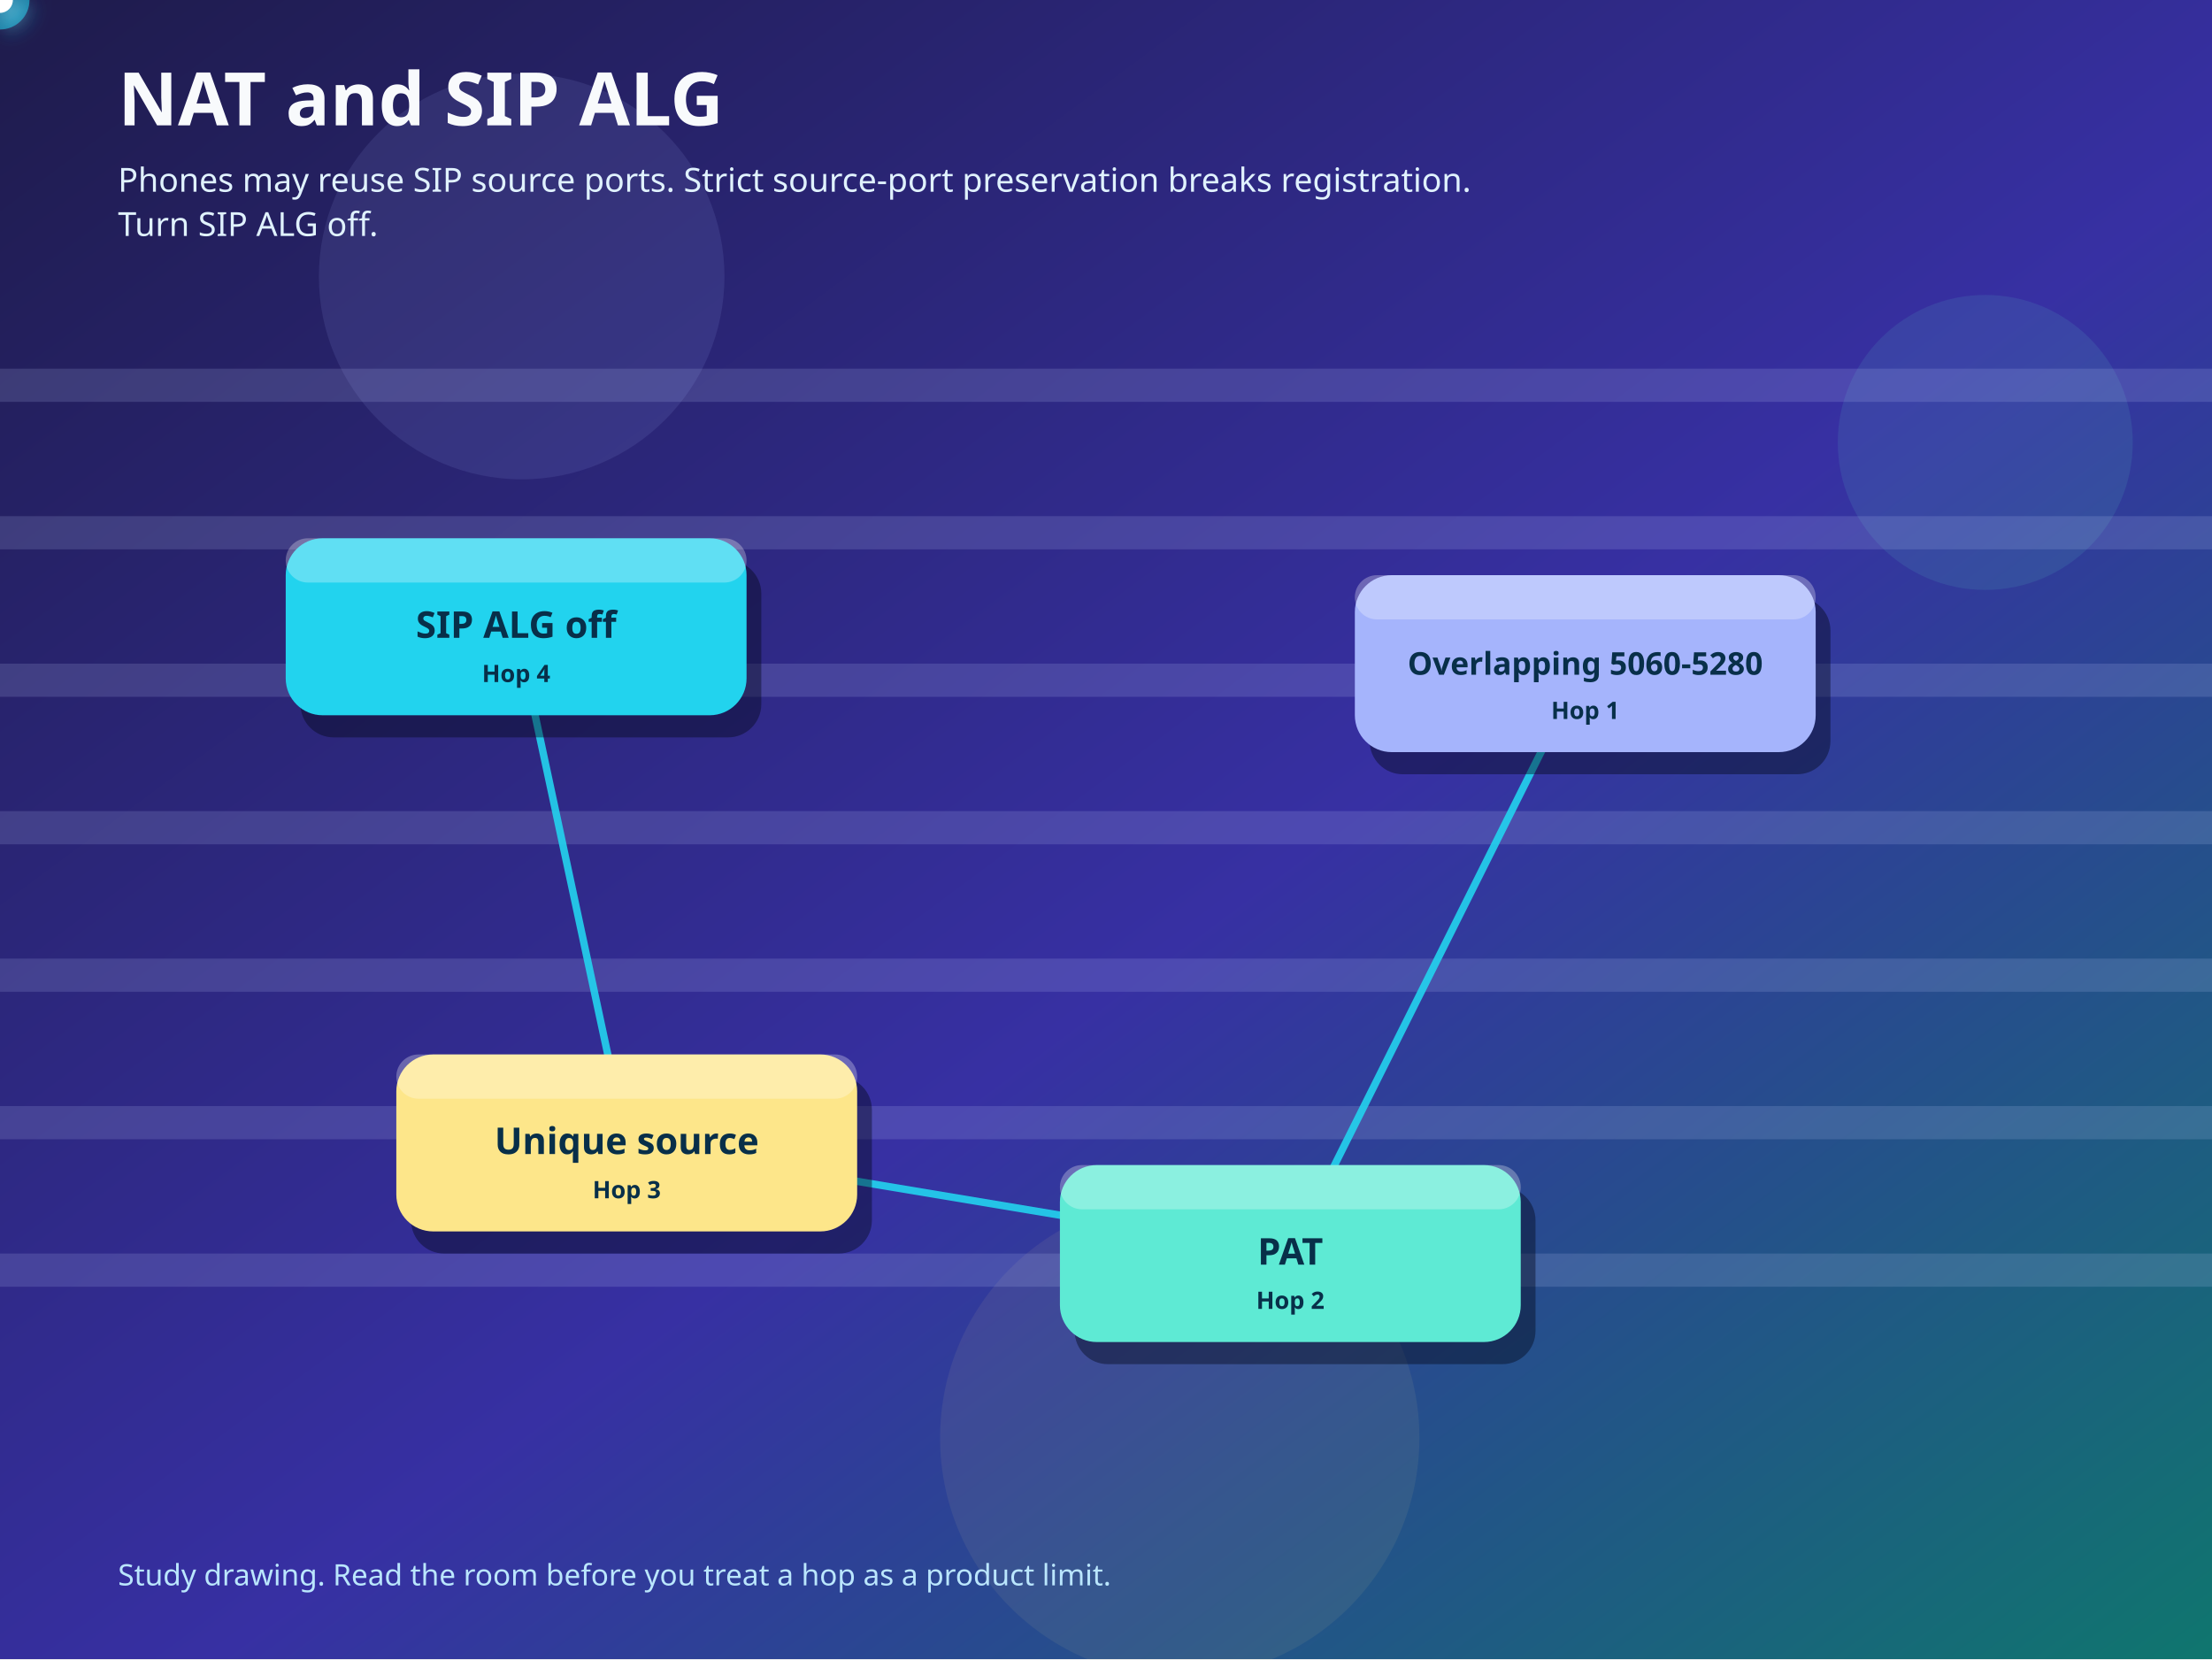
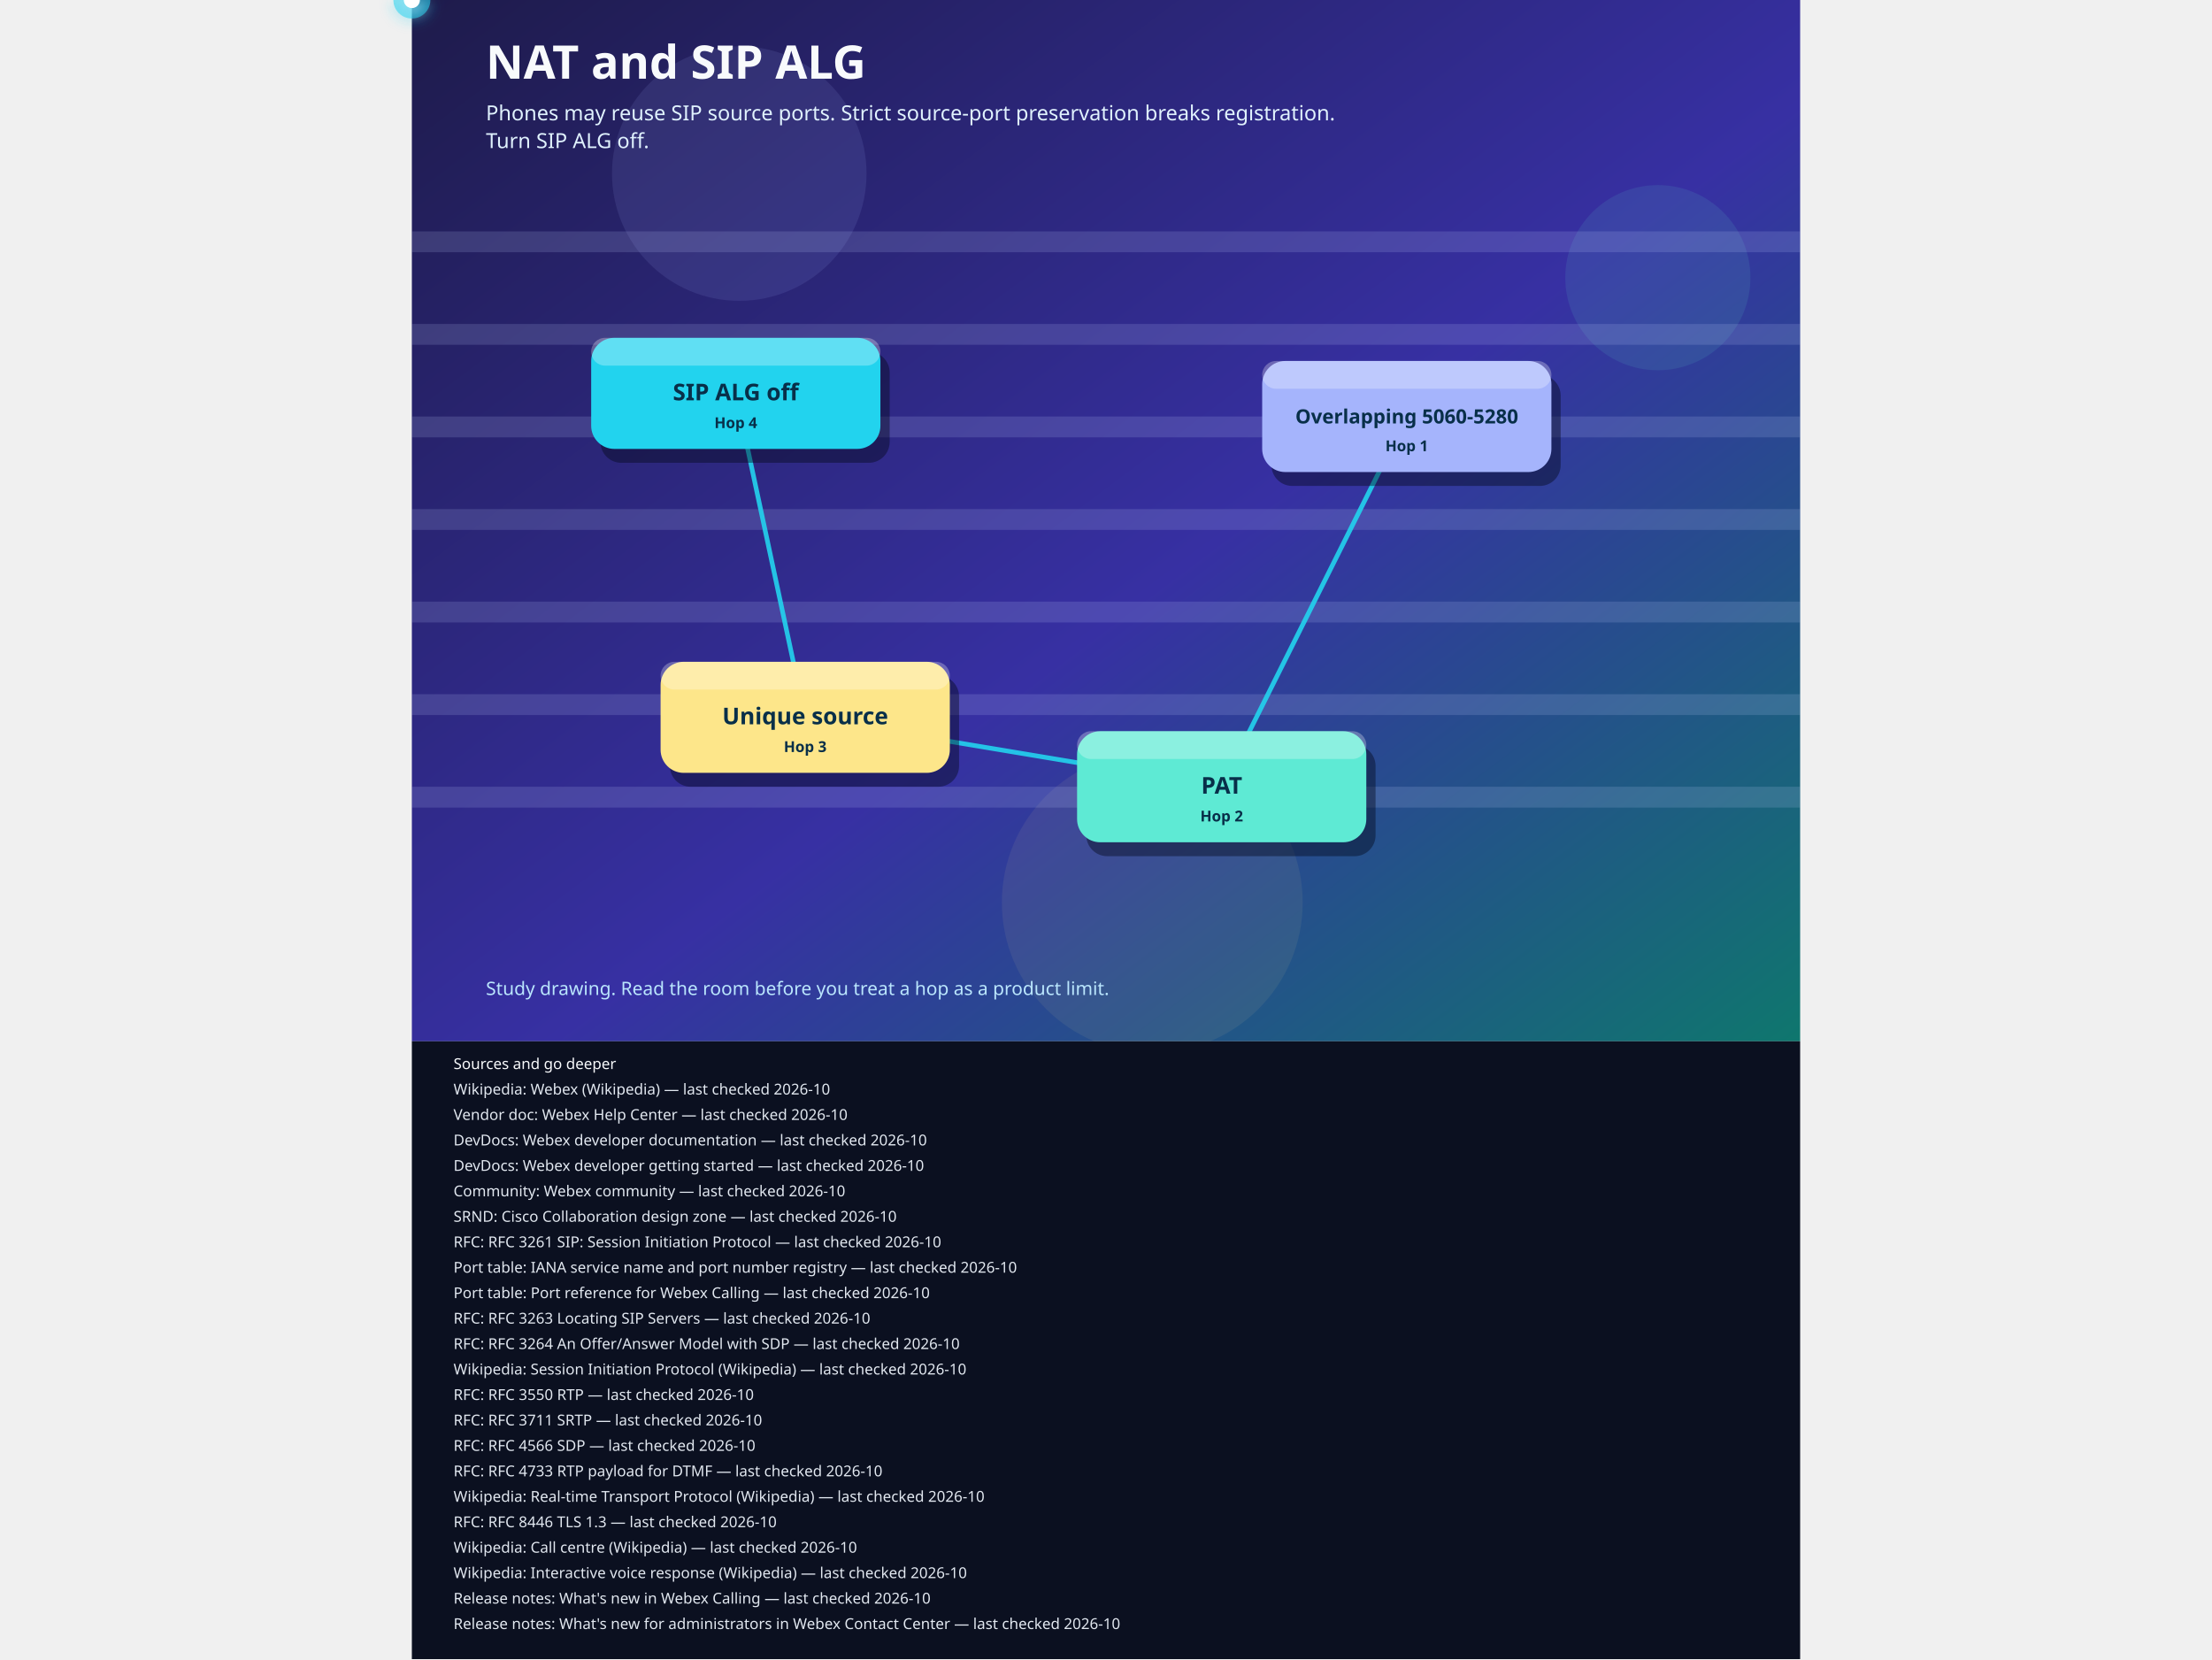
- <svg xmlns="http://www.w3.org/2000/svg" width="1200" height="900" viewBox="0 0 1200 900" data-layout="ellipse" role="img" aria-label="NAT and SIP ALG">
+ <svg xmlns="http://www.w3.org/2000/svg" data-src-base="900" width="1200" height="900" viewBox="0 0 1200 1434" data-layout="ellipse" role="img" aria-label="NAT and SIP ALG">
  <defs>
    <linearGradient id="sky" x1="0" y1="0" x2="1" y2="1">
      <stop offset="0" stop-color="#1e1b4b" />
      <stop offset="0.55" stop-color="#3730a3" />
      <stop offset="1" stop-color="#0f766e" />
    </linearGradient>
    <filter id="glow" x="-40%" y="-40%" width="180%" height="180%">
      <feGaussianBlur stdDeviation="6" result="b" />
      <feMerge>
        <feMergeNode in="b" />
        <feMergeNode in="SourceGraphic" />
      </feMerge>
    </filter>
  </defs>
  <rect width="1200" height="900" fill="url(#sky)" />
  <g opacity="0.5">
    <animateTransform attributeName="transform" type="translate" values="0 0; 0 28; 0 0" dur="12s" repeatCount="indefinite" />
    <circle cx="283" cy="150" r="110" fill="#a5b4fc" opacity="0.22" />
    <circle cx="1077" cy="240" r="80" fill="#5eead4" opacity="0.2" />
    <circle cx="640" cy="780" r="130" fill="#fde68a" opacity="0.14" />
  </g>
  <g>
    <animateTransform attributeName="transform" type="translate" values="0 0; -16 10; 0 0" dur="18s" repeatCount="indefinite" />
    <g opacity="0.16">
      <rect x="0" y="200" width="1200" height="18" fill="#c7d2fe" />
      <rect x="0" y="280" width="1200" height="18" fill="#c7d2fe" />
      <rect x="0" y="360" width="1200" height="18" fill="#c7d2fe" />
      <rect x="0" y="440" width="1200" height="18" fill="#c7d2fe" />
      <rect x="0" y="520" width="1200" height="18" fill="#c7d2fe" />
      <rect x="0" y="600" width="1200" height="18" fill="#c7d2fe" />
      <rect x="0" y="680" width="1200" height="18" fill="#c7d2fe" />
    </g>
  </g>
  <text x="64" y="68" fill="#f8fafc" font-size="40" font-family="system-ui,sans-serif" font-weight="800">NAT and SIP ALG</text>
  <text x="64" y="104" fill="#e0f2fe" font-size="18" font-family="system-ui,sans-serif">Phones may reuse SIP source ports. Strict source-port preservation breaks registration.</text>
  <text x="64" y="128" fill="#e0f2fe" font-size="18" font-family="system-ui,sans-serif">Turn SIP ALG off.</text>
  <path d="M 860 360 L 700 680 L 340 620 L 280 340" fill="none" stroke="#22d3ee" stroke-width="4" stroke-linecap="round" opacity="0.9" />
  <g class="hop">
    <rect x="743.0" y="324.0" width="250" height="96" rx="18" fill="#020617" opacity="0.42" />
    <rect x="735.0" y="312.0" width="250" height="96" rx="20" fill="#a5b4fc" />
    <rect x="735.0" y="312.0" width="250" height="24" rx="12" fill="#ffffff" opacity="0.28" />
    <text x="860" y="366.0" text-anchor="middle" fill="#082f49" font-size="17" font-family="system-ui,sans-serif" font-weight="800">Overlapping 5060-5280</text>
    <text x="860" y="390.0" text-anchor="middle" fill="#082f49" font-size="13" font-family="system-ui,sans-serif" font-weight="700">Hop 1</text>
  </g>
  <g class="hop">
    <rect x="583.0" y="644.0" width="250" height="96" rx="18" fill="#020617" opacity="0.42" />
    <rect x="575.0" y="632.0" width="250" height="96" rx="20" fill="#5eead4" />
    <rect x="575.0" y="632.0" width="250" height="24" rx="12" fill="#ffffff" opacity="0.28" />
    <text x="700" y="686.0" text-anchor="middle" fill="#082f49" font-size="20" font-family="system-ui,sans-serif" font-weight="800">PAT</text>
    <text x="700" y="710.0" text-anchor="middle" fill="#082f49" font-size="13" font-family="system-ui,sans-serif" font-weight="700">Hop 2</text>
  </g>
  <g class="hop">
    <rect x="223.0" y="584.0" width="250" height="96" rx="18" fill="#020617" opacity="0.42" />
    <rect x="215.0" y="572.0" width="250" height="96" rx="20" fill="#fde68a" />
    <rect x="215.0" y="572.0" width="250" height="24" rx="12" fill="#ffffff" opacity="0.28" />
    <text x="340" y="626.0" text-anchor="middle" fill="#082f49" font-size="20" font-family="system-ui,sans-serif" font-weight="800">Unique source</text>
    <text x="340" y="650.0" text-anchor="middle" fill="#082f49" font-size="13" font-family="system-ui,sans-serif" font-weight="700">Hop 3</text>
  </g>
  <g class="hop">
    <rect x="163.0" y="304.0" width="250" height="96" rx="18" fill="#020617" opacity="0.42" />
    <rect x="155.0" y="292.0" width="250" height="96" rx="20" fill="#22d3ee" />
    <rect x="155.0" y="292.0" width="250" height="24" rx="12" fill="#ffffff" opacity="0.28" />
    <text x="280" y="346.0" text-anchor="middle" fill="#082f49" font-size="20" font-family="system-ui,sans-serif" font-weight="800">SIP ALG off</text>
    <text x="280" y="370.0" text-anchor="middle" fill="#082f49" font-size="13" font-family="system-ui,sans-serif" font-weight="700">Hop 4</text>
  </g>
  <g filter="url(#glow)">
    <animateMotion dur="7.3s" repeatCount="indefinite" path="M 860 360 L 700 680 L 340 620 L 280 340" />
    <circle r="16" fill="#22d3ee" opacity="0.55" />
    <circle r="7" fill="#ffffff" />
  </g>
  <text x="64" y="860" fill="#bae6fd" font-size="16" font-family="system-ui,sans-serif">Study drawing. Read the room before you treat a hop as a product limit.</text>
+   <g id="go-deeper">
+     <rect x="0" y="900" width="1200" height="534" fill="#0b1020" />
+     <text x="36" y="924" fill="#f8fafc" font-size="13" font-family="system-ui,sans-serif">Sources and go deeper</text>
+     <a href="https://en.wikipedia.org/wiki/Webex">
+       <text x="36" y="946" fill="#e2e8f0" font-size="13" font-family="system-ui,sans-serif">Wikipedia: Webex (Wikipedia) — last checked 2026-10</text>
+     </a>
+     <a href="https://help.webex.com/">
+       <text x="36" y="968" fill="#e2e8f0" font-size="13" font-family="system-ui,sans-serif">Vendor doc: Webex Help Center — last checked 2026-10</text>
+     </a>
+     <a href="https://developer.webex.com/">
+       <text x="36" y="990" fill="#e2e8f0" font-size="13" font-family="system-ui,sans-serif">DevDocs: Webex developer documentation — last checked 2026-10</text>
+     </a>
+     <a href="https://developer.webex.com/docs/getting-started">
+       <text x="36" y="1012" fill="#e2e8f0" font-size="13" font-family="system-ui,sans-serif">DevDocs: Webex developer getting started — last checked 2026-10</text>
+     </a>
+     <a href="https://help.webex.com/community">
+       <text x="36" y="1034" fill="#e2e8f0" font-size="13" font-family="system-ui,sans-serif">Community: Webex community — last checked 2026-10</text>
+     </a>
+     <a href="https://www.cisco.com/c/en/us/solutions/enterprise/design-zone-collaboration/index.html">
+       <text x="36" y="1056" fill="#e2e8f0" font-size="13" font-family="system-ui,sans-serif">SRND: Cisco Collaboration design zone — last checked 2026-10</text>
+     </a>
+     <a href="https://www.rfc-editor.org/rfc/rfc3261">
+       <text x="36" y="1078" fill="#e2e8f0" font-size="13" font-family="system-ui,sans-serif">RFC: RFC 3261 SIP: Session Initiation Protocol — last checked 2026-10</text>
+     </a>
+     <a href="https://www.iana.org/assignments/service-names-port-numbers/service-names-port-numbers.xhtml">
+       <text x="36" y="1100" fill="#e2e8f0" font-size="13" font-family="system-ui,sans-serif">Port table: IANA service name and port number registry — last checked 2026-10</text>
+     </a>
+     <a href="https://help.webex.com/article/b2exve">
+       <text x="36" y="1122" fill="#e2e8f0" font-size="13" font-family="system-ui,sans-serif">Port table: Port reference for Webex Calling — last checked 2026-10</text>
+     </a>
+     <a href="https://www.rfc-editor.org/rfc/rfc3263">
+       <text x="36" y="1144" fill="#e2e8f0" font-size="13" font-family="system-ui,sans-serif">RFC: RFC 3263 Locating SIP Servers — last checked 2026-10</text>
+     </a>
+     <a href="https://www.rfc-editor.org/rfc/rfc3264">
+       <text x="36" y="1166" fill="#e2e8f0" font-size="13" font-family="system-ui,sans-serif">RFC: RFC 3264 An Offer/Answer Model with SDP — last checked 2026-10</text>
+     </a>
+     <a href="https://en.wikipedia.org/wiki/Session_Initiation_Protocol">
+       <text x="36" y="1188" fill="#e2e8f0" font-size="13" font-family="system-ui,sans-serif">Wikipedia: Session Initiation Protocol (Wikipedia) — last checked 2026-10</text>
+     </a>
+     <a href="https://www.rfc-editor.org/rfc/rfc3550">
+       <text x="36" y="1210" fill="#e2e8f0" font-size="13" font-family="system-ui,sans-serif">RFC: RFC 3550 RTP — last checked 2026-10</text>
+     </a>
+     <a href="https://www.rfc-editor.org/rfc/rfc3711">
+       <text x="36" y="1232" fill="#e2e8f0" font-size="13" font-family="system-ui,sans-serif">RFC: RFC 3711 SRTP — last checked 2026-10</text>
+     </a>
+     <a href="https://www.rfc-editor.org/rfc/rfc4566">
+       <text x="36" y="1254" fill="#e2e8f0" font-size="13" font-family="system-ui,sans-serif">RFC: RFC 4566 SDP — last checked 2026-10</text>
+     </a>
+     <a href="https://www.rfc-editor.org/rfc/rfc4733">
+       <text x="36" y="1276" fill="#e2e8f0" font-size="13" font-family="system-ui,sans-serif">RFC: RFC 4733 RTP payload for DTMF — last checked 2026-10</text>
+     </a>
+     <a href="https://en.wikipedia.org/wiki/Real-time_Transport_Protocol">
+       <text x="36" y="1298" fill="#e2e8f0" font-size="13" font-family="system-ui,sans-serif">Wikipedia: Real-time Transport Protocol (Wikipedia) — last checked 2026-10</text>
+     </a>
+     <a href="https://www.rfc-editor.org/rfc/rfc8446">
+       <text x="36" y="1320" fill="#e2e8f0" font-size="13" font-family="system-ui,sans-serif">RFC: RFC 8446 TLS 1.3 — last checked 2026-10</text>
+     </a>
+     <a href="https://en.wikipedia.org/wiki/Call_centre">
+       <text x="36" y="1342" fill="#e2e8f0" font-size="13" font-family="system-ui,sans-serif">Wikipedia: Call centre (Wikipedia) — last checked 2026-10</text>
+     </a>
+     <a href="https://en.wikipedia.org/wiki/Interactive_voice_response">
+       <text x="36" y="1364" fill="#e2e8f0" font-size="13" font-family="system-ui,sans-serif">Wikipedia: Interactive voice response (Wikipedia) — last checked 2026-10</text>
+     </a>
+     <a href="https://help.webex.com/article/278bz2">
+       <text x="36" y="1386" fill="#e2e8f0" font-size="13" font-family="system-ui,sans-serif">Release notes: What's new in Webex Calling — last checked 2026-10</text>
+     </a>
+     <a href="https://help.webex.com/article/nv7abhz">
+       <text x="36" y="1408" fill="#e2e8f0" font-size="13" font-family="system-ui,sans-serif">Release notes: What's new for administrators in Webex Contact Center — last checked 2026-10</text>
+     </a>
+   </g>
</svg>
